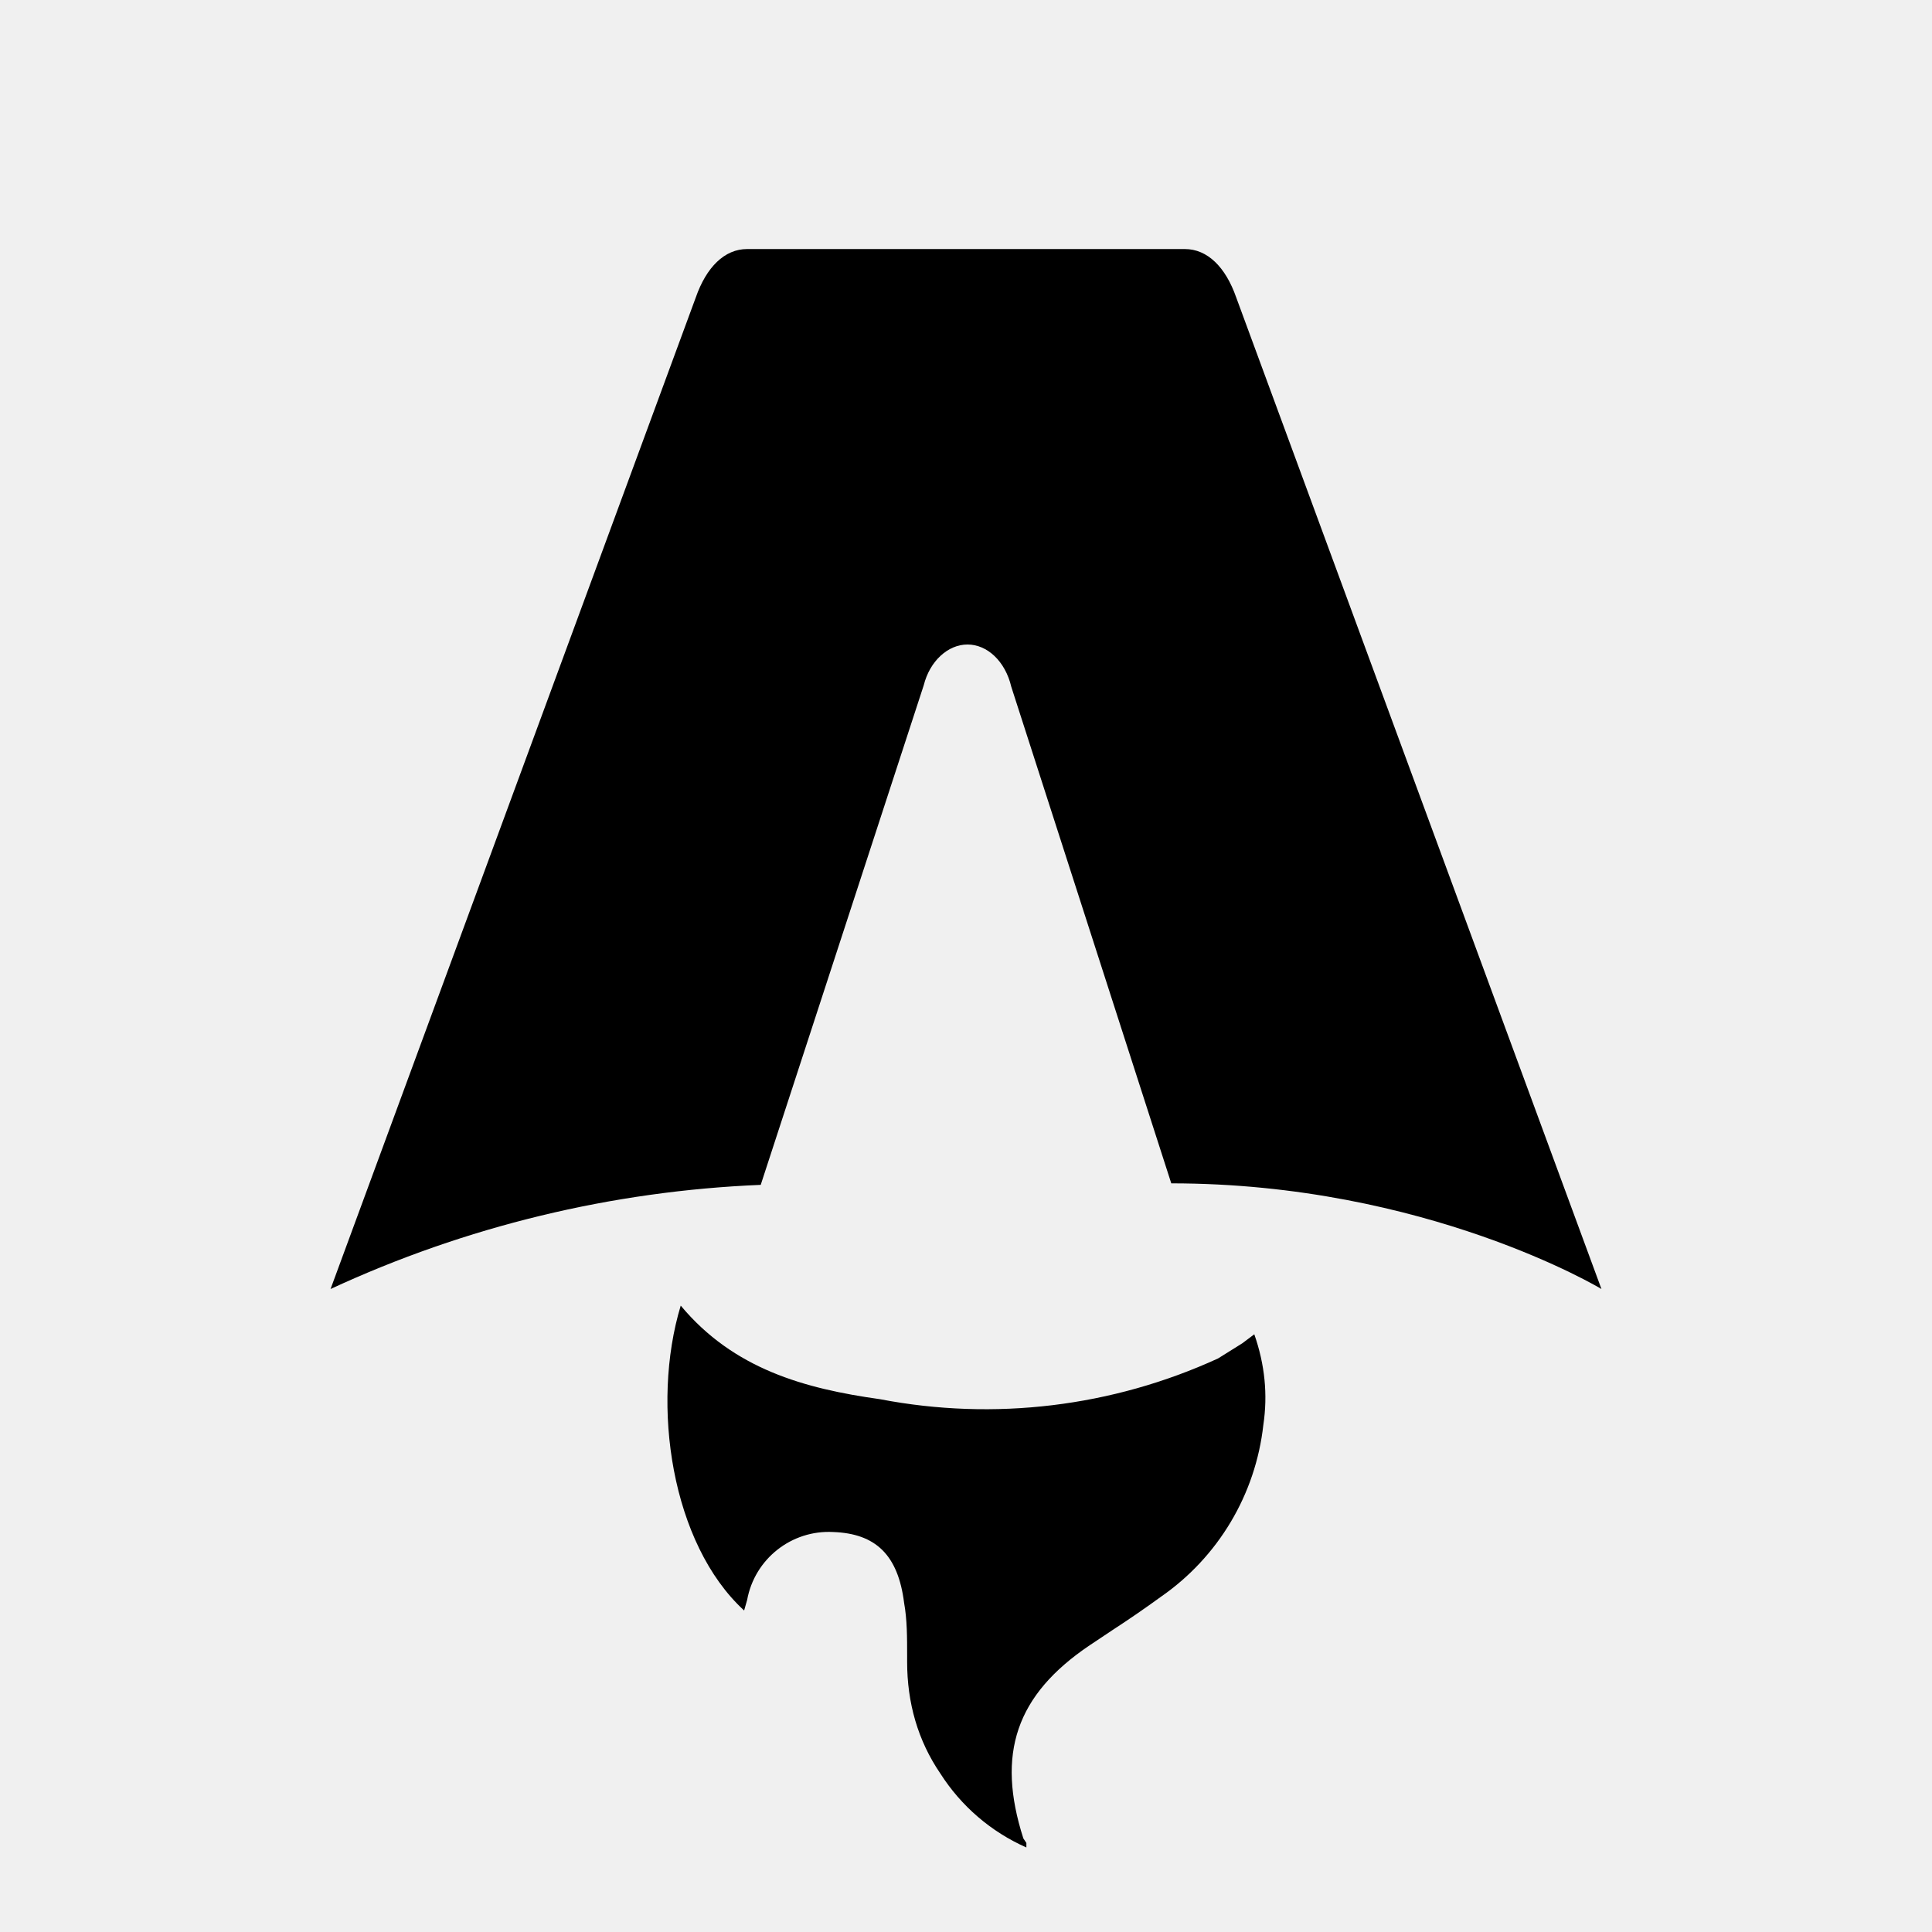
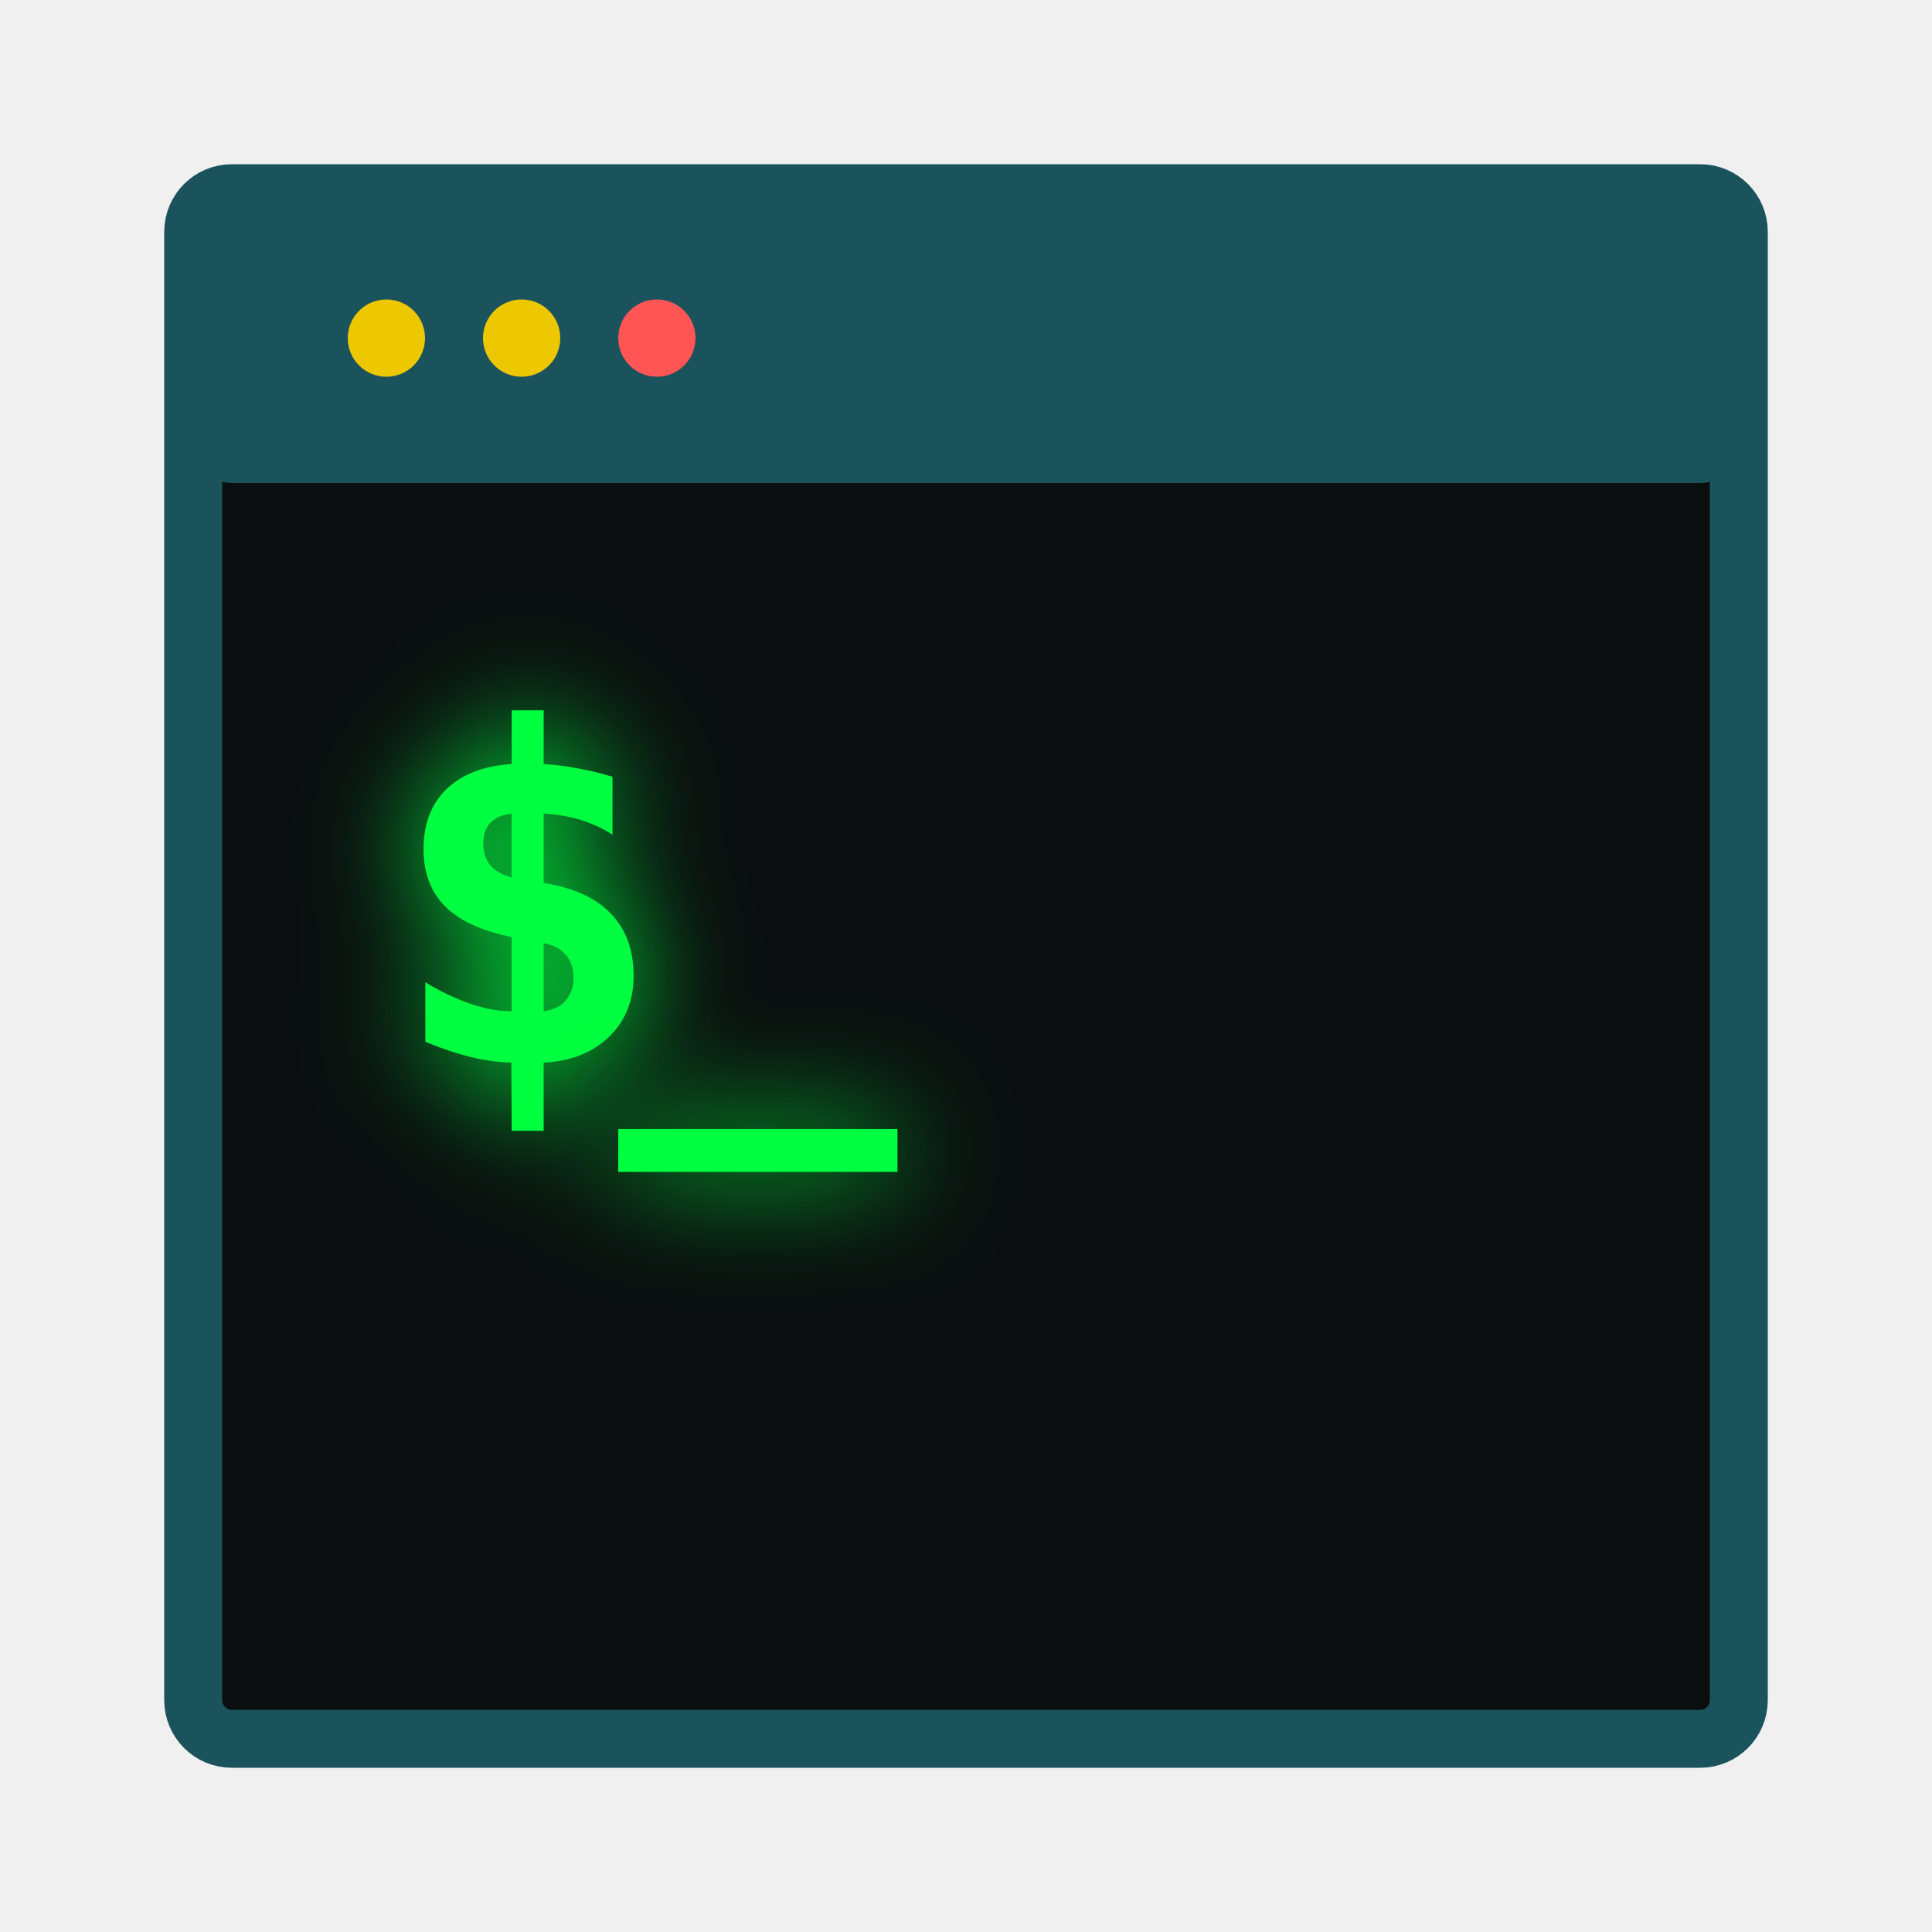
- <svg xmlns="http://www.w3.org/2000/svg" fill="none" viewBox="0 0 128 128">
-   <path d="M50.4 78.5a75.1 75.1 0 0 0-28.5 6.9l24.2-65.7c.7-2 1.9-3.2 3.4-3.2h29c1.5 0 2.7 1.2 3.4 3.2l24.2 65.7s-11.6-7-28.5-7L67 45.5c-.4-1.7-1.6-2.8-2.9-2.8-1.3 0-2.5 1.1-2.9 2.7L50.4 78.5Zm-1.1 28.2Zm-4.2-20.2c-2 6.6-.6 15.8 4.2 20.2a17.5 17.5 0 0 1 .2-.7 5.5 5.5 0 0 1 5.7-4.5c2.8.1 4.3 1.5 4.7 4.7.2 1.1.2 2.3.2 3.5v.4c0 2.7.7 5.2 2.2 7.4a13 13 0 0 0 5.7 4.9v-.3l-.2-.3c-1.8-5.6-.5-9.5 4.4-12.8l1.5-1a73 73 0 0 0 3.2-2.2 16 16 0 0 0 6.8-11.4c.3-2 .1-4-.6-6l-.8.6-1.6 1a37 37 0 0 1-22.4 2.7c-5-.7-9.7-2-13.2-6.2Z" />
-   <style>
-         path { fill: #000; }
-         @media (prefers-color-scheme: dark) {
-             path { fill: #FFF; }
-         }
+ <svg xmlns="http://www.w3.org/2000/svg" viewBox="0 0 100 100">
+   <defs>
+     <style>
+       .terminal-bg { fill: #0a0e0f; }
+       .terminal-border { fill: none; stroke: #1a535c; stroke-width: 3; }
+       .terminal-text { fill: #00ff41; font-family: monospace; font-size: 24px; font-weight: bold; }
+       .glow { filter: drop-shadow(0 0 3px #00ff41); }
    </style>
+   </defs>
+   <rect class="terminal-bg" x="10" y="10" width="80" height="80" rx="2" />
+   <rect class="terminal-border" x="10" y="10" width="80" height="80" rx="2" />
+   <rect fill="#1a535c" x="10" y="10" width="80" height="15" rx="2" />
+   <circle fill="#edc800" cx="20" cy="17.5" r="2" />
+   <circle fill="#edc800" cx="27" cy="17.5" r="2" />
+   <circle fill="#ff5555" cx="34" cy="17.5" r="2" />
+   <text class="terminal-text glow" x="20" y="55">$</text>
+   <text class="terminal-text glow" x="32" y="55">_</text>
</svg>
